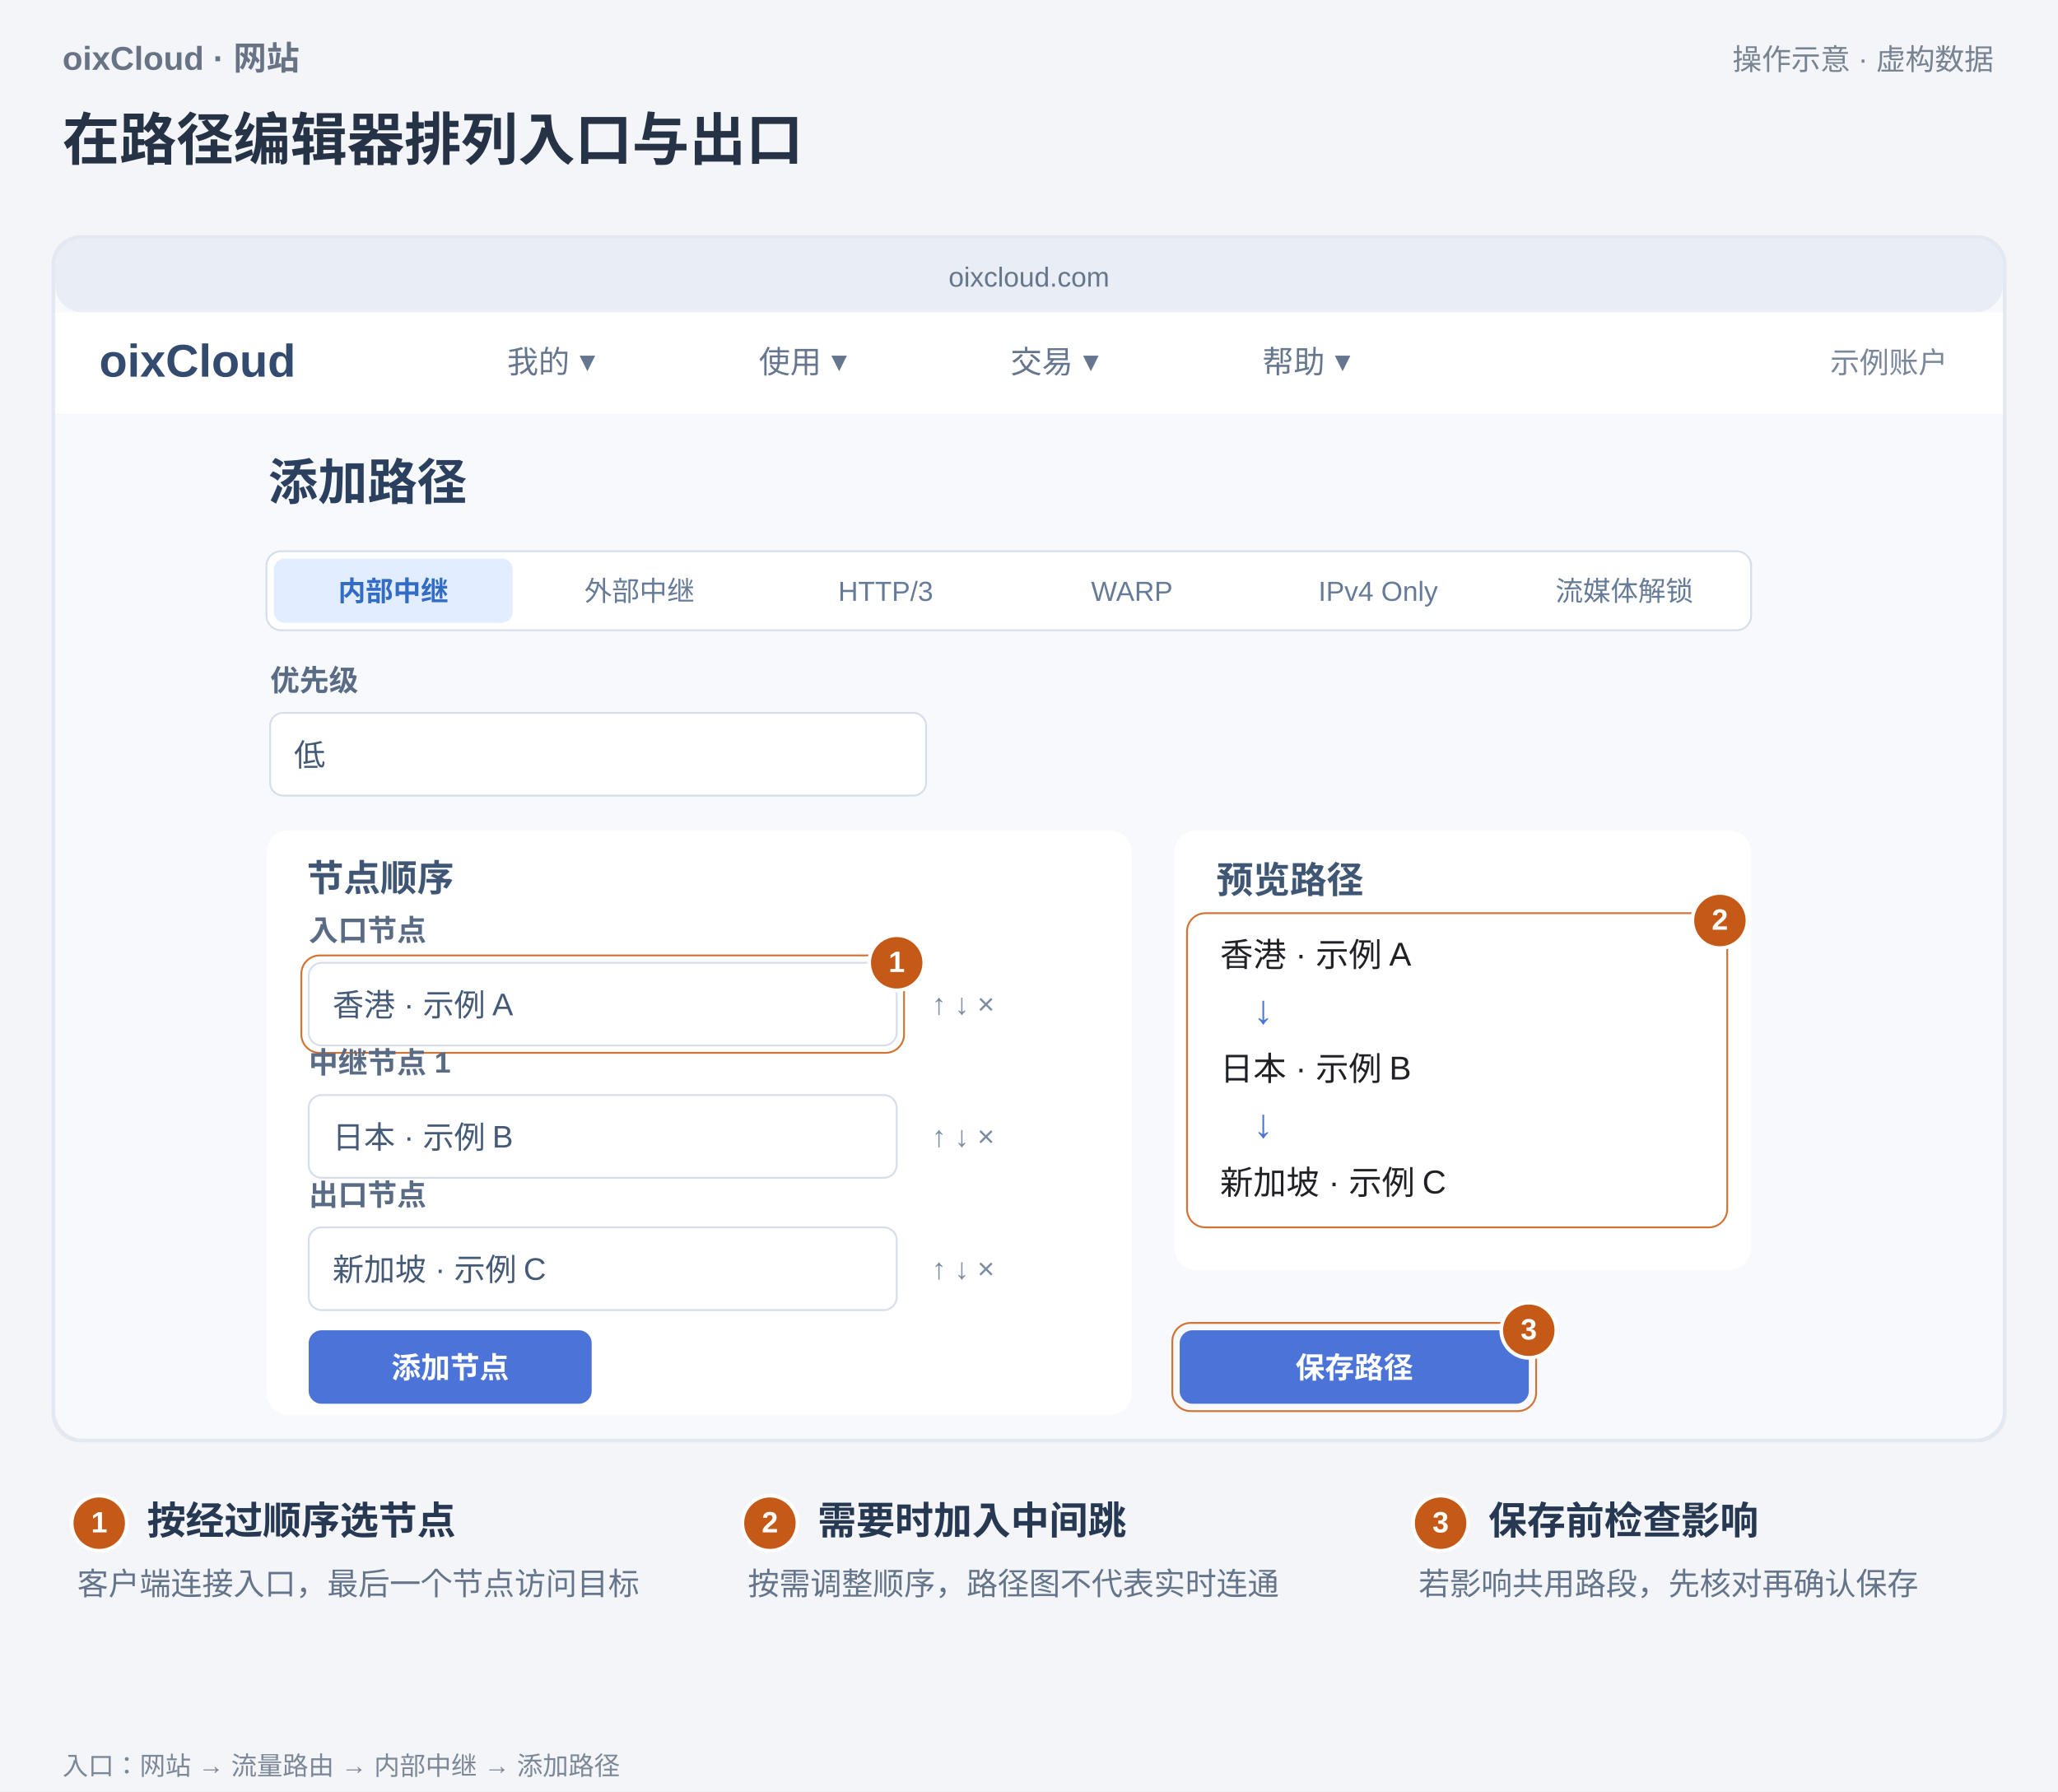
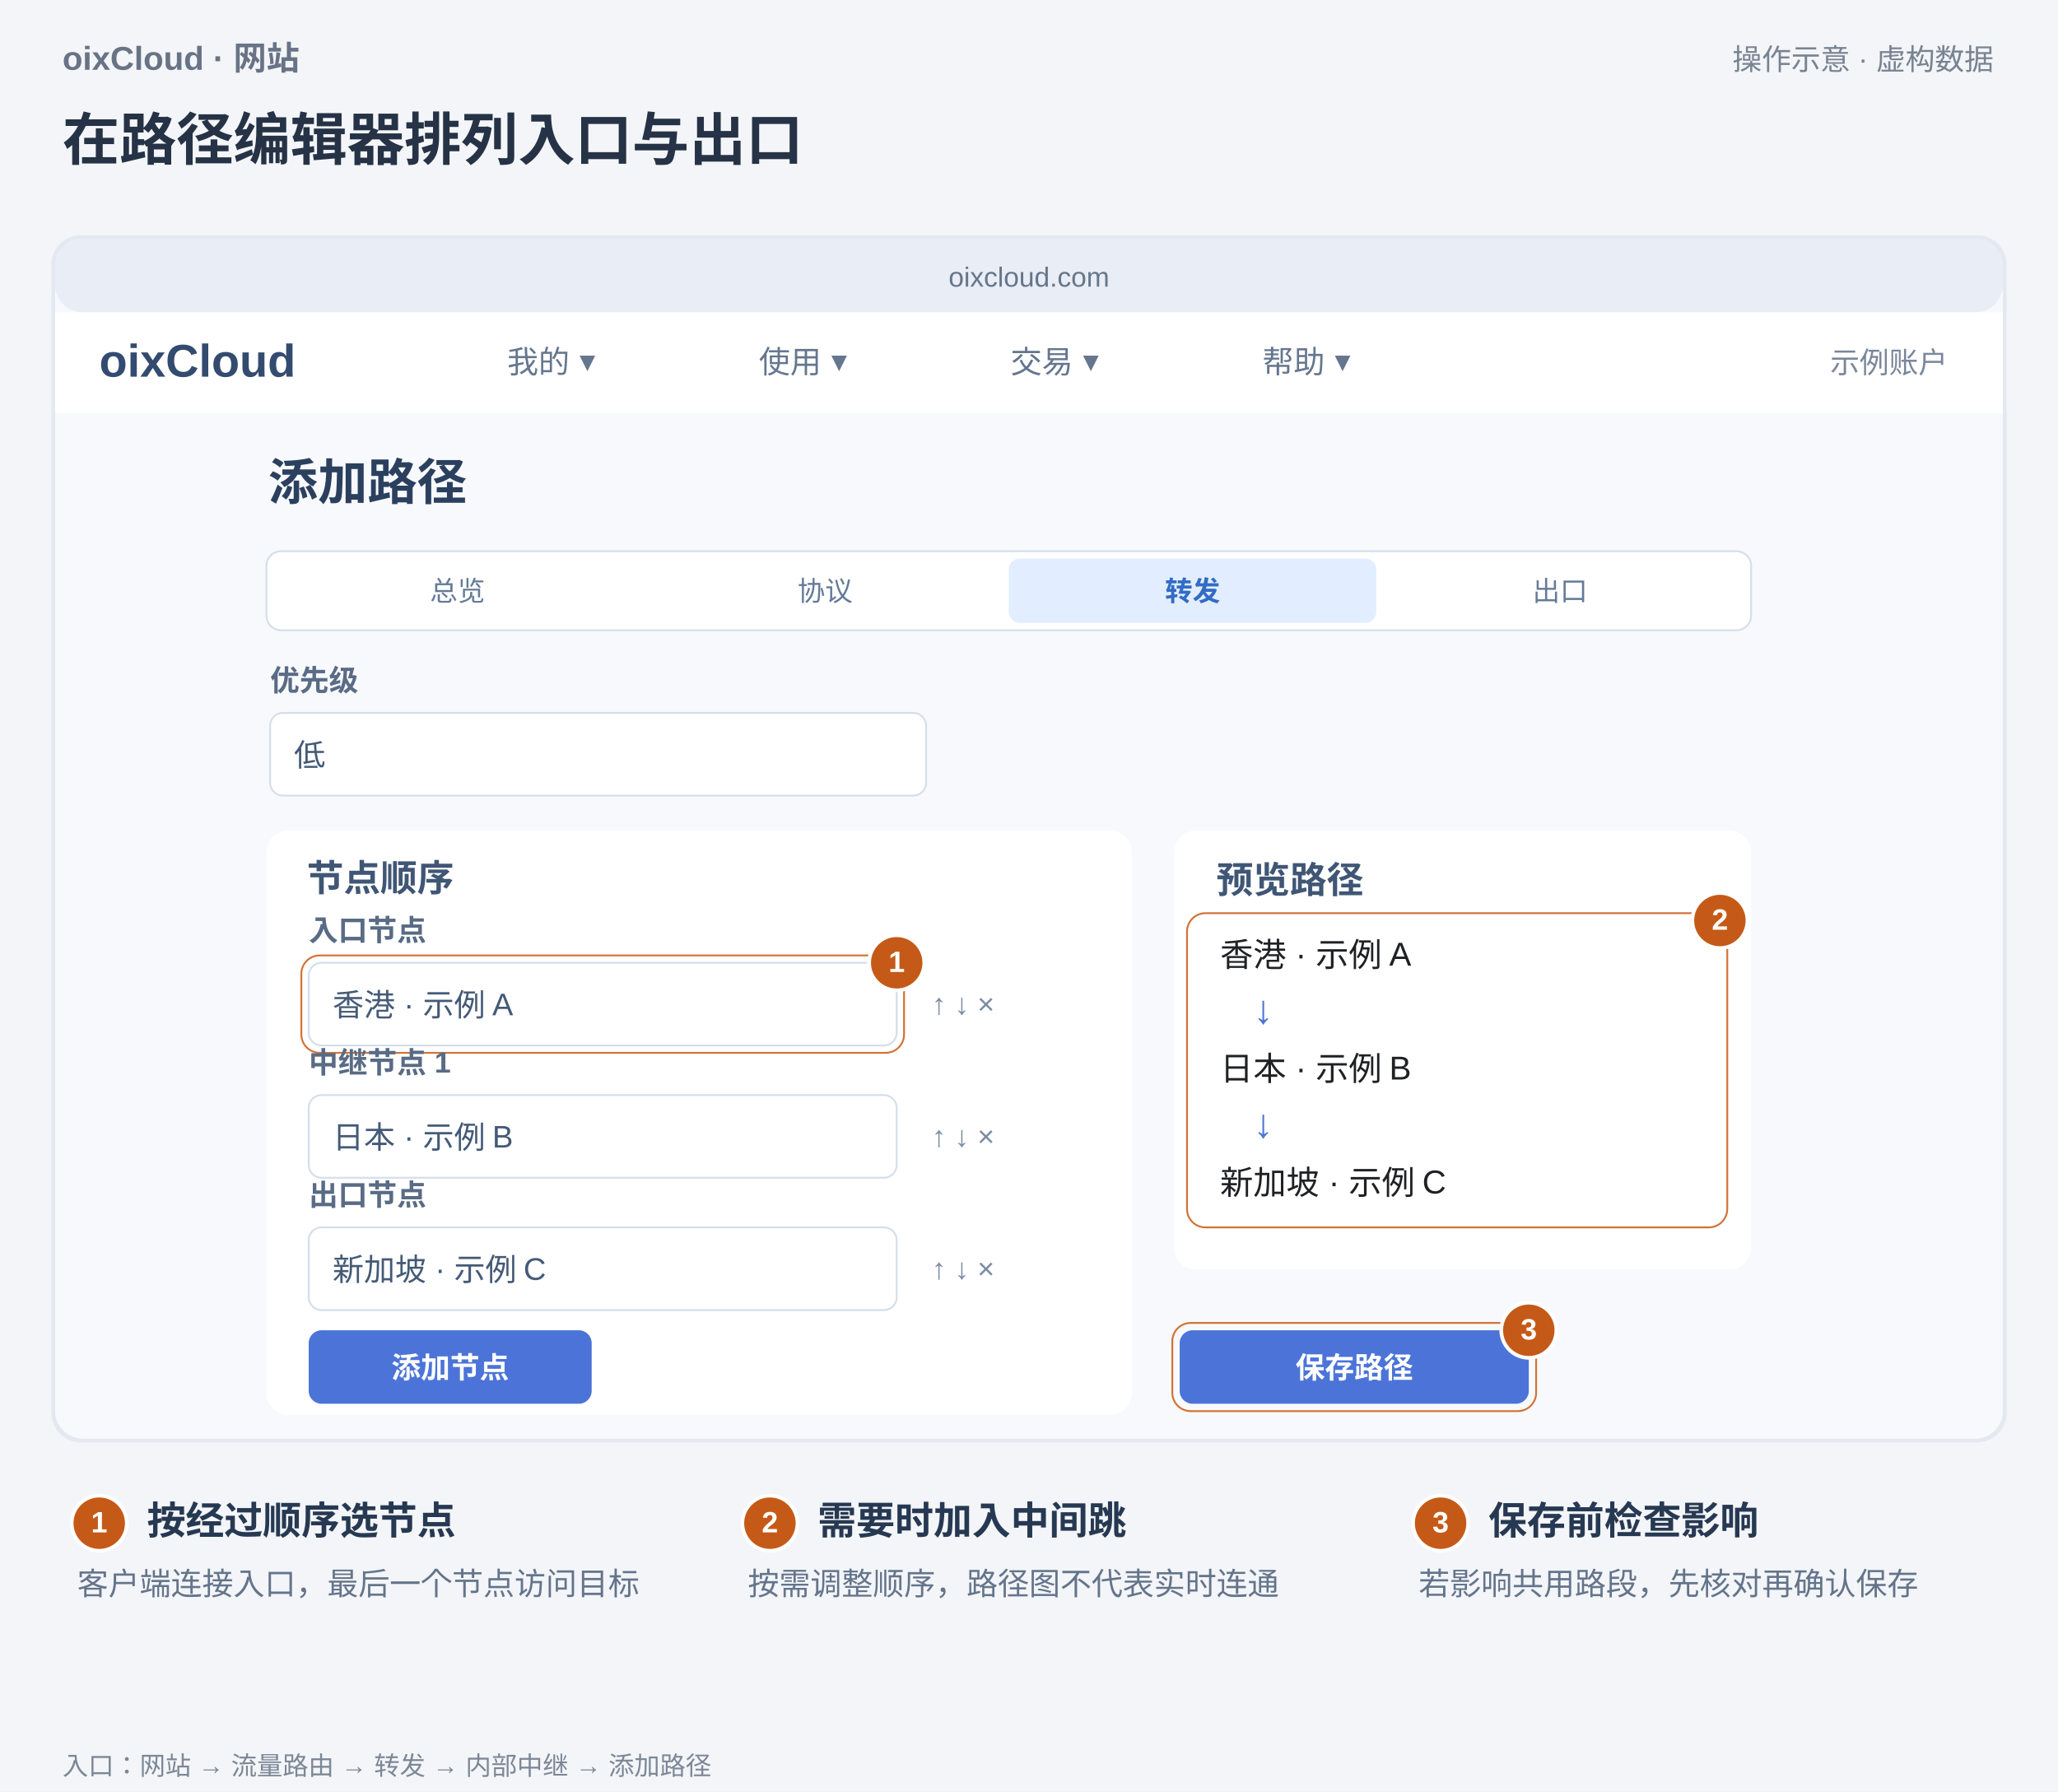
<svg xmlns="http://www.w3.org/2000/svg" width="1120" height="975" viewBox="0 0 1120 975" role="img" aria-labelledby="title desc">
  <g font-family="-apple-system,BlinkMacSystemFont,'PingFang SC','Segoe UI',Arial,sans-serif">
    <rect x="0" y="0" width="1120" height="975" rx="0" fill="#f3f5f8" stroke="none" />
    <text x="34" y="38" font-size="18" fill="#697386" font-weight="600" text-anchor="start">oixCloud · 网站</text>
    <text x="1085" y="38" font-size="16" fill="#788392" font-weight="500" text-anchor="end">操作示意 · 虚构数据</text>
    <text x="34" y="87" font-size="31" fill="#263245" font-weight="700" text-anchor="start">在路径编辑器排列入口与出口</text>
    <rect x="28" y="128" width="1064" height="657" rx="16" fill="#e3e8f1" stroke="none" />
    <rect x="30" y="130" width="1060" height="653" rx="15" fill="#f7f9fc" stroke="none" />
    <rect x="30" y="130" width="1060" height="40" rx="15" fill="#e9edf5" stroke="none" />
    <text x="560" y="156" font-size="15" fill="#66768b" font-weight="500" text-anchor="middle">oixcloud.com</text>
    <rect x="30" y="170" width="1060" height="55" rx="0" fill="#fff" stroke="none" />
    <text x="54" y="205" font-size="25" fill="#344b70" font-weight="700" text-anchor="start">oixCloud</text>
    <text x="276" y="203" font-size="17" fill="#65768e" font-weight="400" text-anchor="start">我的 ▾</text>
    <text x="413" y="203" font-size="17" fill="#65768e" font-weight="400" text-anchor="start">使用 ▾</text>
    <text x="550" y="203" font-size="17" fill="#65768e" font-weight="400" text-anchor="start">交易 ▾</text>
    <text x="687" y="203" font-size="17" fill="#65768e" font-weight="400" text-anchor="start">帮助 ▾</text>
    <text x="1060" y="203" font-size="16" fill="#7a879b" font-weight="500" text-anchor="end">示例账户</text>
    <text x="146" y="272" font-size="27" fill="#2b405e" font-weight="650" text-anchor="start">添加路径</text>
    <g transform="translate(-100 0)">
      <rect x="245" y="300" width="808" height="43" rx="8" fill="#fff" stroke="#d5deea" />
-       <rect x="249" y="304" width="130" height="35" rx="6" fill="#e2edff" stroke="none" />
-       <text x="314" y="327" font-size="15" fill="#326cc4" font-weight="600" text-anchor="middle">内部中继</text>
-       <text x="448" y="327" font-size="15" fill="#657b97" font-weight="400" text-anchor="middle">外部中继</text>
-       <text x="582" y="327" font-size="15" fill="#657b97" font-weight="400" text-anchor="middle">HTTP/3</text>
-       <text x="716" y="327" font-size="15" fill="#657b97" font-weight="400" text-anchor="middle">WARP</text>
-       <text x="850" y="327" font-size="15" fill="#657b97" font-weight="400" text-anchor="middle">IPv4 Only</text>
-       <text x="984" y="327" font-size="15" fill="#657b97" font-weight="400" text-anchor="middle">流媒体解锁</text>
+       <text x="349" y="327" font-size="15" fill="#657b97" font-weight="400" text-anchor="middle">总览</text>
+       <text x="549" y="327" font-size="15" fill="#657b97" font-weight="400" text-anchor="middle">协议</text>
+       <rect x="649" y="304" width="200" height="35" rx="6" fill="#e2edff" stroke="none" />
+       <text x="749" y="327" font-size="15" fill="#326cc4" font-weight="600" text-anchor="middle">转发</text>
+       <text x="949" y="327" font-size="15" fill="#657b97" font-weight="400" text-anchor="middle">出口</text>
      <text x="247" y="376" font-size="16" fill="#596b85" font-weight="600" text-anchor="start">优先级</text>
      <rect x="247" y="388" width="357" height="45" rx="7" fill="#fff" stroke="#d5deea" />
      <text x="260" y="417" font-size="17" fill="#445a77" font-weight="400" text-anchor="start">低</text>
      <rect x="245" y="452" width="471" height="318" rx="12" fill="#fff" stroke="none" />
      <text x="267" y="485" font-size="20" fill="#405675" font-weight="600" text-anchor="start">节点顺序</text>
      <text x="268" y="512" font-size="16" fill="#596b85" font-weight="600" text-anchor="start">入口节点</text>
      <rect x="268" y="524" width="320" height="45" rx="7" fill="#fff" stroke="#d5deea" />
      <text x="281" y="553" font-size="17" fill="#445a77" font-weight="400" text-anchor="start">香港 · 示例 A</text>
      <rect x="264" y="520" width="328" height="53" rx="10" fill="none" stroke="#d27336" />
      <circle cx="588" cy="524" r="15" fill="#c55a18" stroke="#fff" stroke-width="2" />
      <text x="588" y="529" font-size="16" fill="#fff" font-weight="700" text-anchor="middle">1</text>
      <text x="607" y="552" font-size="16" fill="#7b8ba2" font-weight="400" text-anchor="start">↑  ↓  ×</text>
      <text x="268" y="584" font-size="16" fill="#596b85" font-weight="600" text-anchor="start">中继节点 1</text>
      <rect x="268" y="596" width="320" height="45" rx="7" fill="#fff" stroke="#d5deea" />
      <text x="281" y="625" font-size="17" fill="#445a77" font-weight="400" text-anchor="start">日本 · 示例 B</text>
      <text x="607" y="624" font-size="16" fill="#7b8ba2" font-weight="400" text-anchor="start">↑  ↓  ×</text>
      <text x="268" y="656" font-size="16" fill="#596b85" font-weight="600" text-anchor="start">出口节点</text>
      <rect x="268" y="668" width="320" height="45" rx="7" fill="#fff" stroke="#d5deea" />
      <text x="281" y="697" font-size="17" fill="#445a77" font-weight="400" text-anchor="start">新加坡 · 示例 C</text>
      <text x="607" y="696" font-size="16" fill="#7b8ba2" font-weight="400" text-anchor="start">↑  ↓  ×</text>
      <rect x="268" y="724" width="154" height="40" rx="7" fill="#4c74d8" stroke="none" />
      <text x="345" y="750" font-size="16" fill="#fff" font-weight="600" text-anchor="middle">添加节点</text>
      <rect x="739" y="452" width="314" height="239" rx="12" fill="#fff" stroke="none" />
      <text x="762" y="486" font-size="20" fill="#405675" font-weight="600" text-anchor="start">预览路径</text>
      <text x="764" y="526" font-size="18" fill="#202124" font-weight="400" text-anchor="start">香港 · 示例 A</text>
      <text x="782" y="557" font-size="22" fill="#4c74d8" font-weight="400" text-anchor="start">↓</text>
      <text x="764" y="588" font-size="18" fill="#202124" font-weight="400" text-anchor="start">日本 · 示例 B</text>
      <text x="782" y="619" font-size="22" fill="#4c74d8" font-weight="400" text-anchor="start">↓</text>
      <text x="764" y="650" font-size="18" fill="#202124" font-weight="400" text-anchor="start">新加坡 · 示例 C</text>
      <rect x="746" y="497" width="294" height="171" rx="10" fill="none" stroke="#d27336" />
      <circle cx="1036" cy="501" r="15" fill="#c55a18" stroke="#fff" stroke-width="2" />
      <text x="1036" y="506" font-size="16" fill="#fff" font-weight="700" text-anchor="middle">2</text>
      <rect x="742" y="724" width="190" height="40" rx="7" fill="#4c74d8" stroke="none" />
      <text x="837" y="750" font-size="16" fill="#fff" font-weight="600" text-anchor="middle">保存路径</text>
      <rect x="738" y="720" width="198" height="48" rx="10" fill="none" stroke="#d27336" />
      <circle cx="932" cy="724" r="15" fill="#c55a18" stroke="#fff" stroke-width="2" />
      <text x="932" y="729" font-size="16" fill="#fff" font-weight="700" text-anchor="middle">3</text>
    </g>
    <circle cx="54" cy="829" r="15" fill="#c55a18" stroke="#fff" stroke-width="2" />
    <text x="54" y="834" font-size="16" fill="#fff" font-weight="700" text-anchor="middle">1</text>
    <text x="80" y="835" font-size="21" fill="#273952" font-weight="600" text-anchor="start">按经过顺序选节点</text>
    <text x="42" y="868" font-size="17" fill="#64748b" font-weight="400" text-anchor="start">客户端连接入口，最后一个节点访问目标</text>
    <circle cx="419" cy="829" r="15" fill="#c55a18" stroke="#fff" stroke-width="2" />
    <text x="419" y="834" font-size="16" fill="#fff" font-weight="700" text-anchor="middle">2</text>
    <text x="445" y="835" font-size="21" fill="#273952" font-weight="600" text-anchor="start">需要时加入中间跳</text>
    <text x="407" y="868" font-size="17" fill="#64748b" font-weight="400" text-anchor="start">按需调整顺序，路径图不代表实时连通</text>
    <circle cx="784" cy="829" r="15" fill="#c55a18" stroke="#fff" stroke-width="2" />
    <text x="784" y="834" font-size="16" fill="#fff" font-weight="700" text-anchor="middle">3</text>
    <text x="810" y="835" font-size="21" fill="#273952" font-weight="600" text-anchor="start">保存前检查影响</text>
    <text x="772" y="868" font-size="17" fill="#64748b" font-weight="400" text-anchor="start">若影响共用路段，先核对再确认保存</text>
-     <text x="34" y="966" font-size="14" fill="#7c8797" font-weight="400" text-anchor="start">入口：网站 → 流量路由 → 内部中继 → 添加路径</text>
+     <text x="34" y="966" font-size="14" fill="#7c8797" font-weight="400" text-anchor="start">入口：网站 → 流量路由 → 转发 → 内部中继 → 添加路径</text>
  </g>
</svg>
